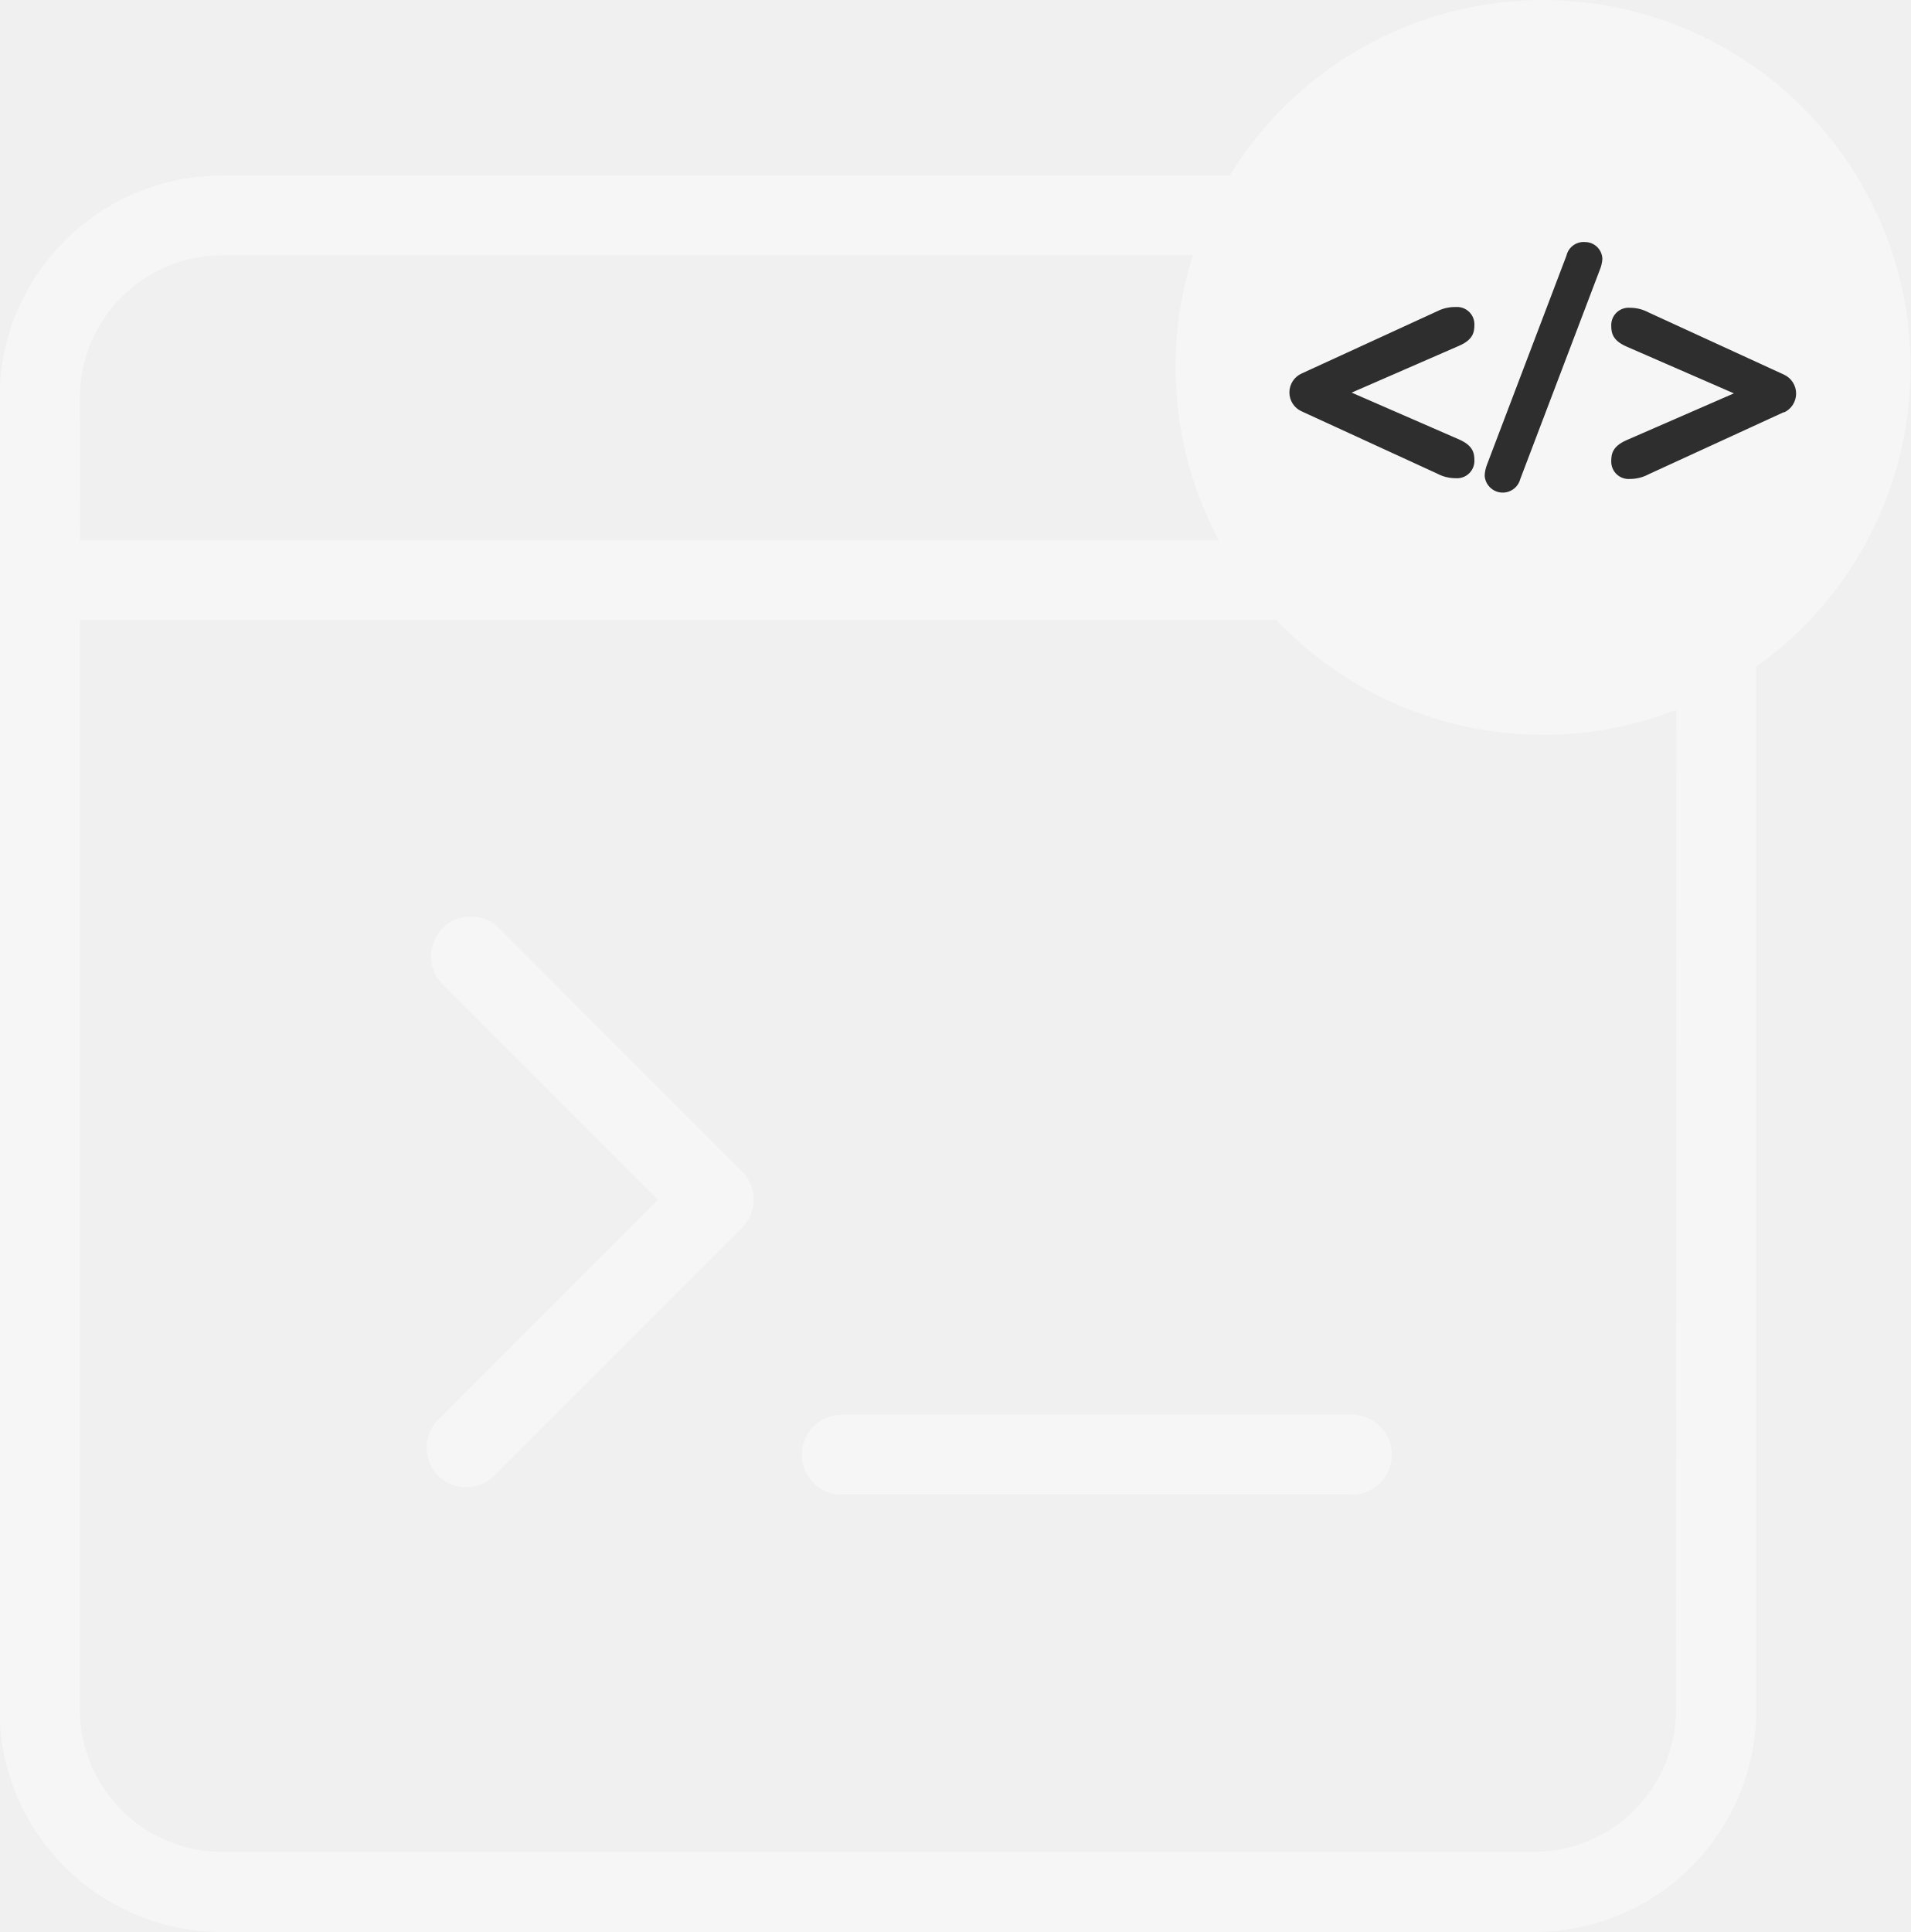
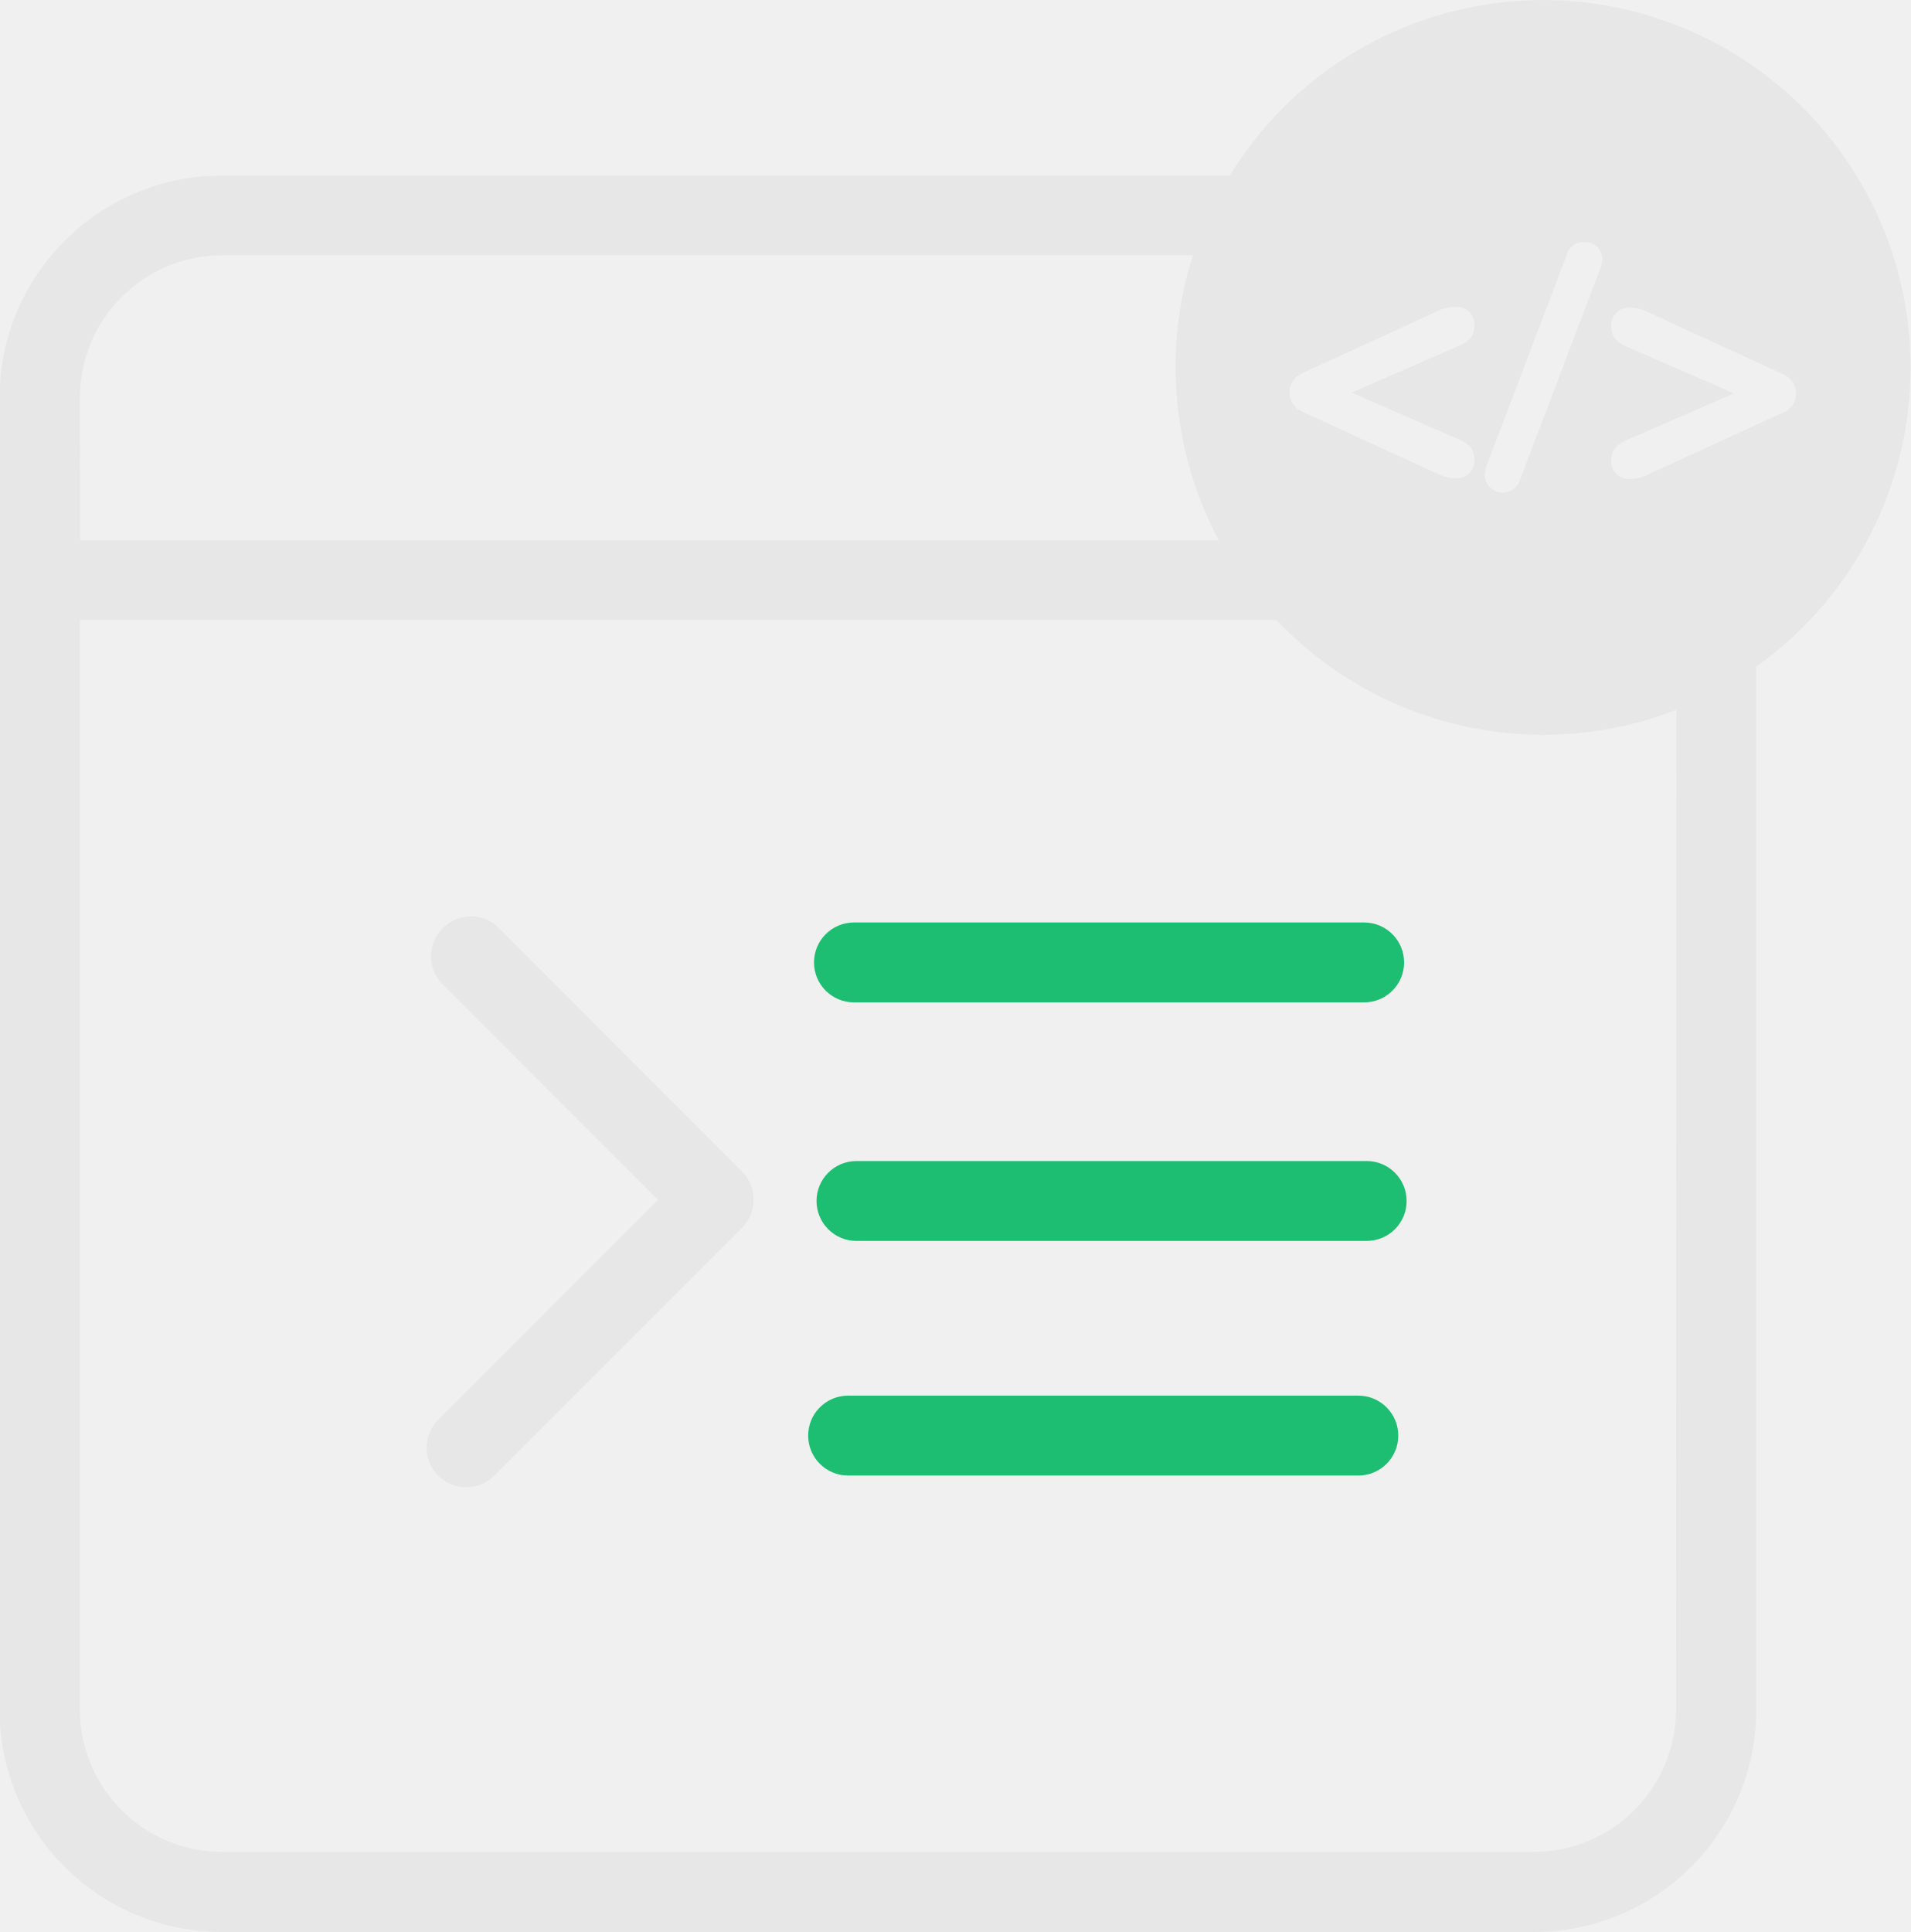
<svg xmlns="http://www.w3.org/2000/svg" id="Layer_1" data-name="Layer 1" viewBox="0 0 204.68 206.97" version="1.1">
  <defs id="defs4">
    <style id="style2">.cls-1{fill:#ac55ff;}</style>
  </defs>
-   <g id="layer2" style="display:inline">
-     <ellipse style="fill:#2e2e2e;fill-opacity:1;fill-rule:evenodd;stroke:#ffffff;stroke-width:1.333;stroke-linecap:round" id="path1374" cx="165.946" cy="41.681" rx="34.196" ry="22.871" />
-   </g>
-   <g id="layer1" style="display:inline">
-     <path class="cls-1" d="m 215.09,242.25 v 0 a 4.28,4.28 0 0 0 -6,6.05 l 23.32,23.34 -23.3,23.32 a 4.28,4.28 0 0 0 -0.47,6 4.29,4.29 0 0 0 6,0.46 4.56,4.56 0 0 0 0.44,-0.44 l 26.36,-26.36 a 4.29,4.29 0 0 0 0,-6 z" transform="translate(-161.92,-143.11)" id="path8" style="fill:#f6f6f6;fill-opacity:1" />
-     <path class="cls-1" d="M 306.76,294.67 H 252.1 a 4.28,4.28 0 1 0 0,8.56 h 54.66 a 4.28,4.28 0 0 0 0,-8.56 z" transform="translate(-161.92,-143.11)" id="path10" style="fill:#f6f6f6;fill-opacity:1" />
-     <path class="cls-1" d="m 366.61,182.47 a 39.37,39.37 0 0 0 -72.94,-20.55 h -108 a 23.83,23.83 0 0 0 -23.8,23.8 v 140.56 a 23.83,23.83 0 0 0 23.8,23.8 h 140.61 a 23.83,23.83 0 0 0 23.8,-23.8 V 214.52 a 39.31,39.31 0 0 0 16.53,-32.05 z m -45.39,10.44 8.52,-22.41 a 1.89,1.89 0 0 1 2,-1.46 1.86,1.86 0 0 1 1.85,1.81 3.62,3.62 0 0 1 -0.28,1.18 l -8.52,22.41 a 1.94,1.94 0 0 1 -3.81,-0.36 3.57,3.57 0 0 1 0.24,-1.17 z M 317.88,176 a 1.86,1.86 0 0 1 2,1.92 c 0,0.82 -0.18,1.61 -1.68,2.25 l -11.47,5 11.47,5 c 1.5,0.65 1.68,1.43 1.68,2.25 a 1.86,1.86 0 0 1 -2,1.92 4.19,4.19 0 0 1 -2,-0.5 l -14.5,-6.66 a 2.22,2.22 0 0 1 0,-4.06 l 14.5,-6.66 a 4.19,4.19 0 0 1 2,-0.46 z m -147.4,9.7 a 15.26,15.26 0 0 1 15.24,-15.24 h 104 A 39.48,39.48 0 0 0 292.5,201 h -122 z m 171,140.56 A 15.26,15.26 0 0 1 326.24,341.5 H 185.72 A 15.26,15.26 0 0 1 170.48,326.26 V 209.52 h 128.19 a 39.33,39.33 0 0 0 42.85,9.63 z m 11.56,-139 -14.5,6.66 a 4.21,4.21 0 0 1 -2,0.5 1.86,1.86 0 0 1 -2,-1.92 c 0,-0.82 0.18,-1.6 1.67,-2.25 l 11.47,-5 -11.47,-5 c -1.49,-0.64 -1.67,-1.43 -1.67,-2.25 a 1.86,1.86 0 0 1 2,-1.92 4.21,4.21 0 0 1 2,0.5 l 14.5,6.66 a 2.23,2.23 0 0 1 0,4.06 z" transform="translate(-161.92,-143.11)" id="path12" style="fill:#f6f6f6;fill-opacity:1" />
-   </g>
+   <path class="cls-1" d="M215.09,242.25l0,0a4.28,4.28,0,0,0-6,6.05l23.32,23.34-23.3,23.32a4.28,4.28,0,0,0-.47,6,4.29,4.29,0,0,0,6,.46,4.56,4.56,0,0,0,.44-.44l26.36-26.36a4.29,4.29,0,0,0,0-6Z" transform="translate(-161.92 -143.11)" id="path8" style="fill:#e7e7e7;fill-opacity:1" />
+   <path class="cls-1" d="m 145.523,149.511 h -54.66 a 4.28,4.28 0 1 0 0,8.56 h 54.66 a 4.28,4.28 0 0 0 0,-8.56 z" id="path10" style="fill:#1dbe71;fill-opacity:1" />
+   <path class="cls-1" d="M366.61,182.47a39.37,39.37,0,0,0-72.94-20.55h-108a23.83,23.83,0,0,0-23.8,23.8V326.28a23.83,23.83,0,0,0,23.8,23.8H326.28a23.83,23.83,0,0,0,23.8-23.8V214.52A39.31,39.31,0,0,0,366.61,182.47Zm-45.39,10.44,8.52-22.41a1.89,1.89,0,0,1,2-1.46,1.86,1.86,0,0,1,1.85,1.81,3.62,3.62,0,0,1-.28,1.18l-8.52,22.41a1.94,1.94,0,0,1-3.81-.36A3.57,3.57,0,0,1,321.22,192.91ZM317.88,176a1.86,1.86,0,0,1,2,1.92c0,.82-.18,1.61-1.68,2.25l-11.47,5,11.47,5c1.5.65,1.68,1.43,1.68,2.25a1.86,1.86,0,0,1-2,1.92,4.19,4.19,0,0,1-2-.5l-14.5-6.66a2.22,2.22,0,0,1,0-4.06l14.5-6.66A4.19,4.19,0,0,1,317.88,176Zm-147.4,9.7a15.26,15.26,0,0,1,15.24-15.24h104A39.48,39.48,0,0,0,292.5,201h-122Zm171,140.56a15.26,15.26,0,0,1-15.24,15.24H185.72a15.26,15.26,0,0,1-15.24-15.24V209.52H298.67a39.33,39.33,0,0,0,42.85,9.63Zm11.56-139-14.5,6.66a4.21,4.21,0,0,1-2,.5,1.86,1.86,0,0,1-2-1.92c0-.82.18-1.6,1.67-2.25l11.47-5-11.47-5c-1.49-.64-1.67-1.43-1.67-2.25a1.86,1.86,0,0,1,2-1.92,4.21,4.21,0,0,1,2,.5l14.5,6.66a2.23,2.23,0,0,1,0,4.06Z" transform="translate(-161.92 -143.11)" id="path12" style="fill:#e7e7e7;fill-opacity:1" />
+   <path class="cls-1" d="M 146.418,124.378 H 91.758 a 4.28,4.28 0 1 0 0,8.56 h 54.66 a 4.28,4.28 0 0 0 0,-8.56 z" id="path10-9" style="fill:#1dbe71;fill-opacity:1" />
+   <path class="cls-1" d="M 146.148,98.823 H 91.488 a 4.28,4.28 0 1 0 0,8.56 h 54.66 a 4.28,4.28 0 0 0 0,-8.56 z" id="path10-4" style="fill:#1dbe71;fill-opacity:1" />
</svg>
